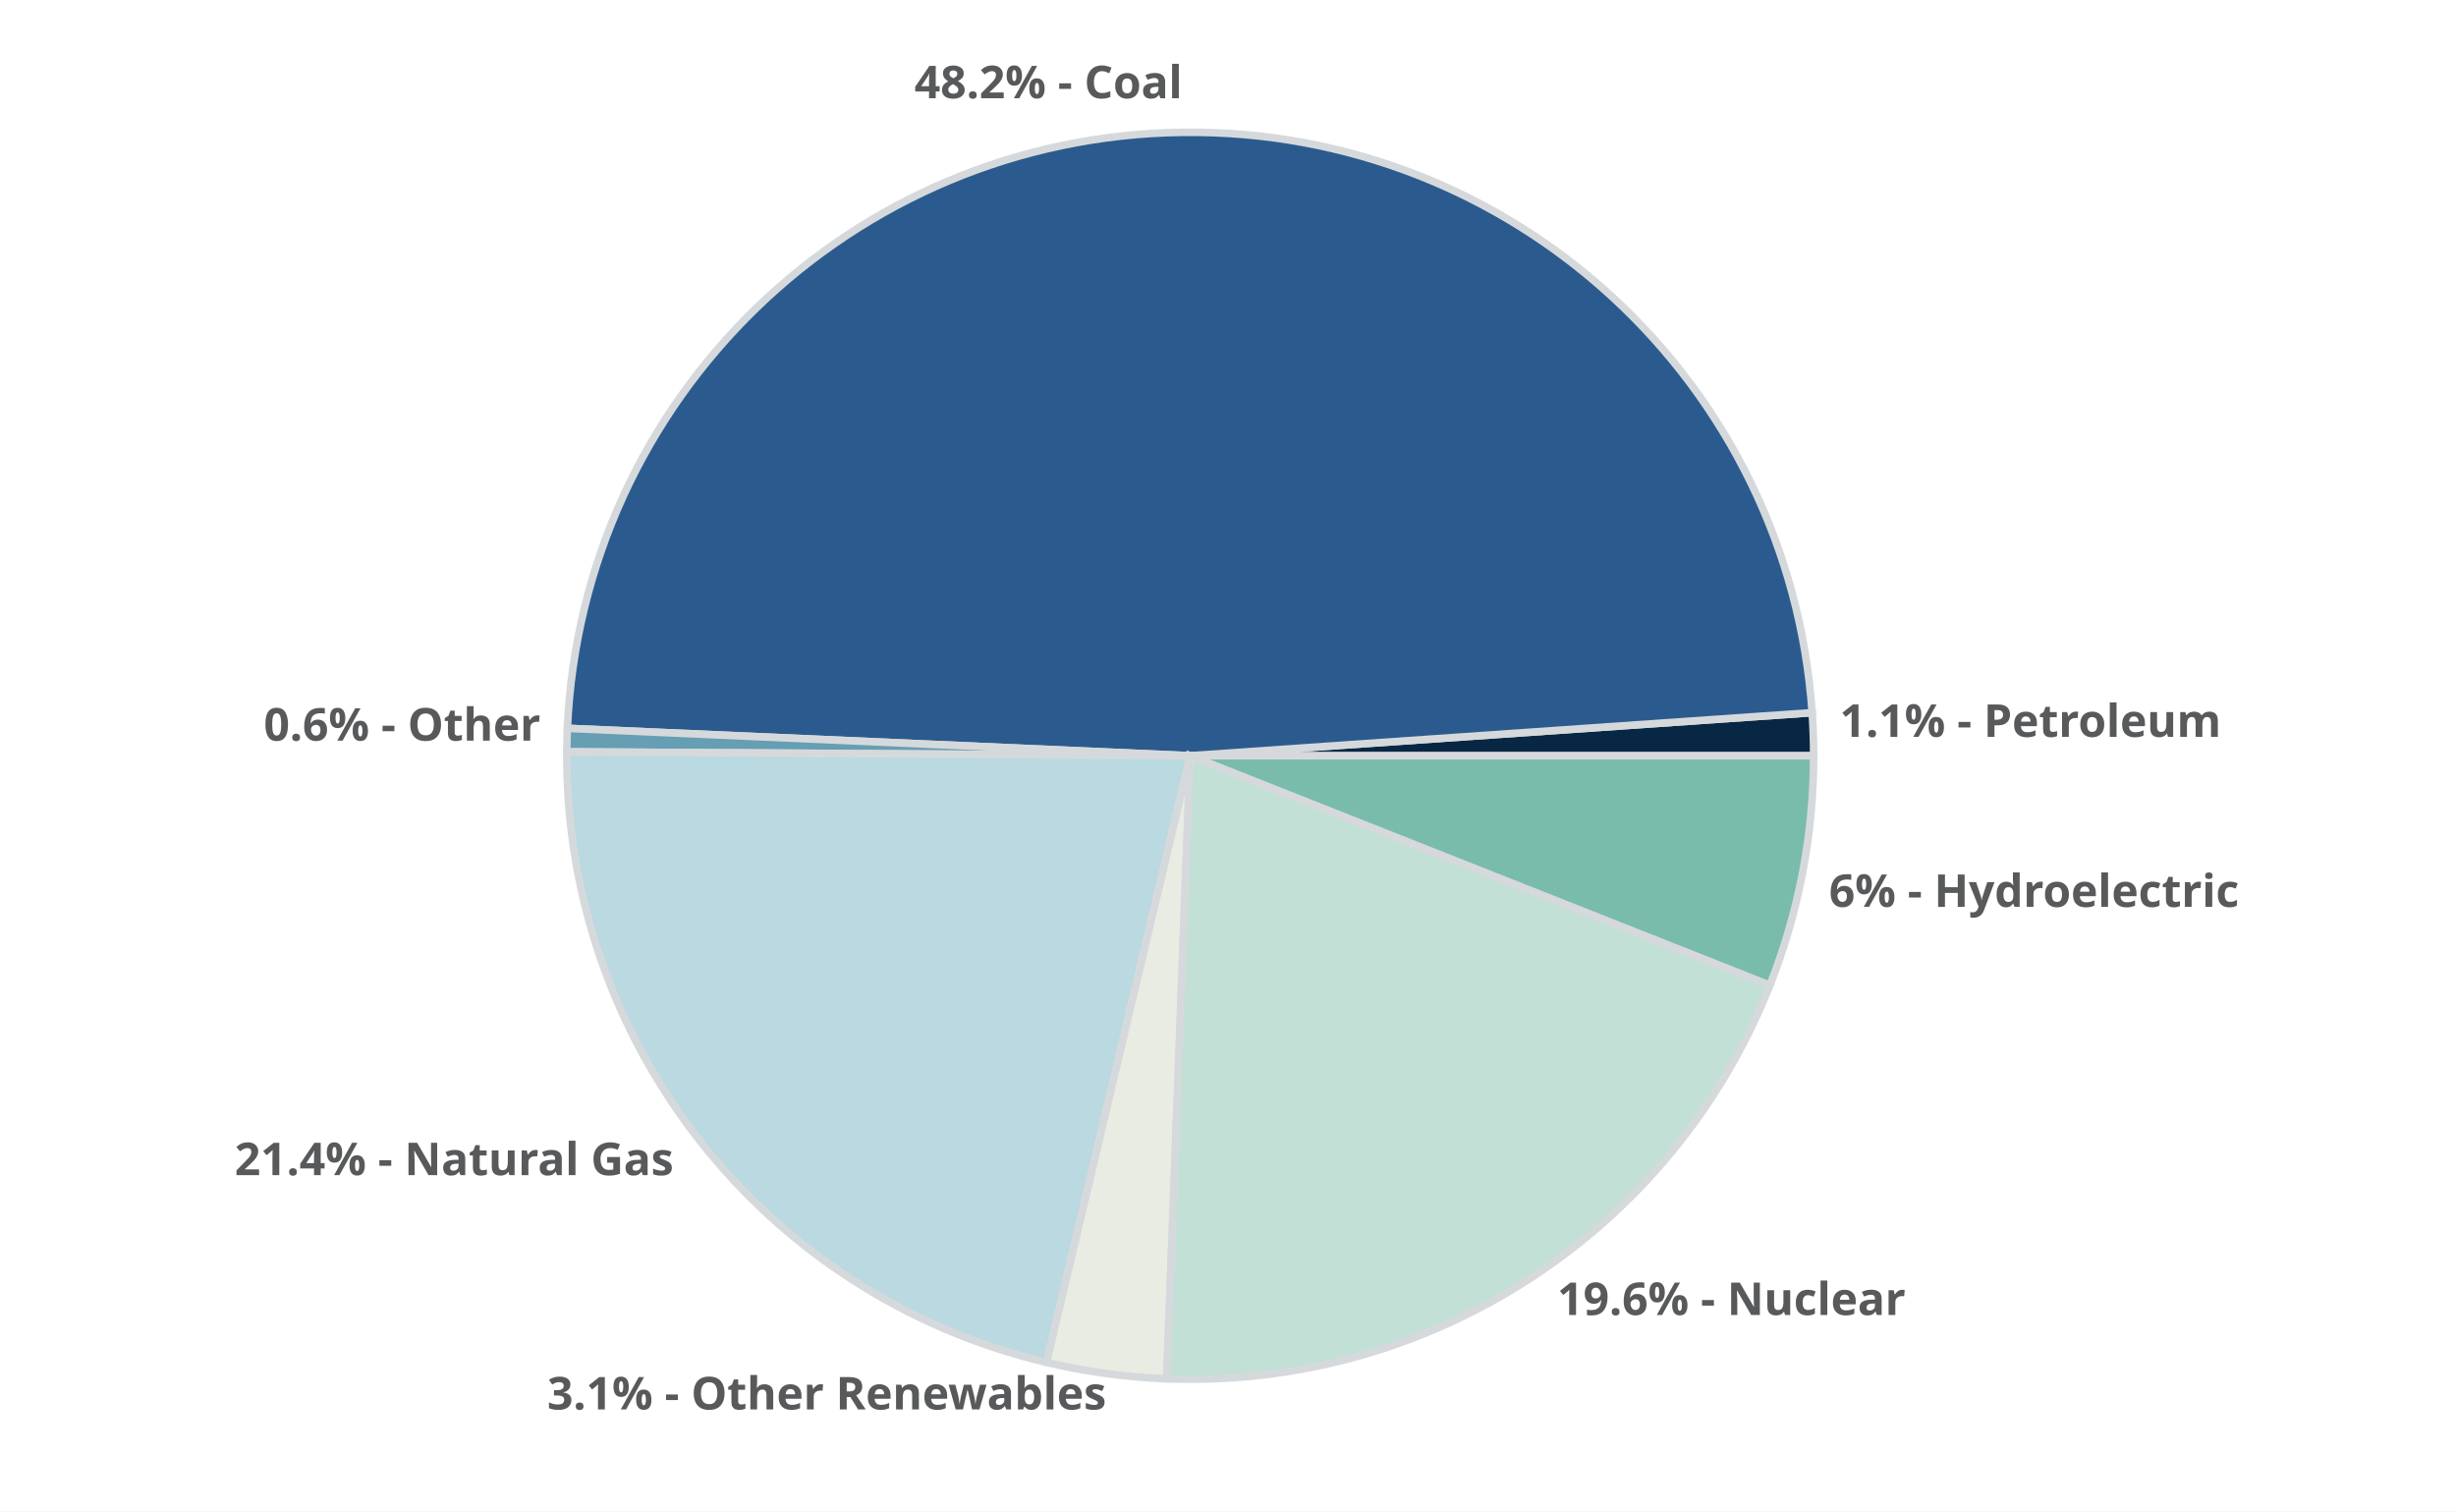
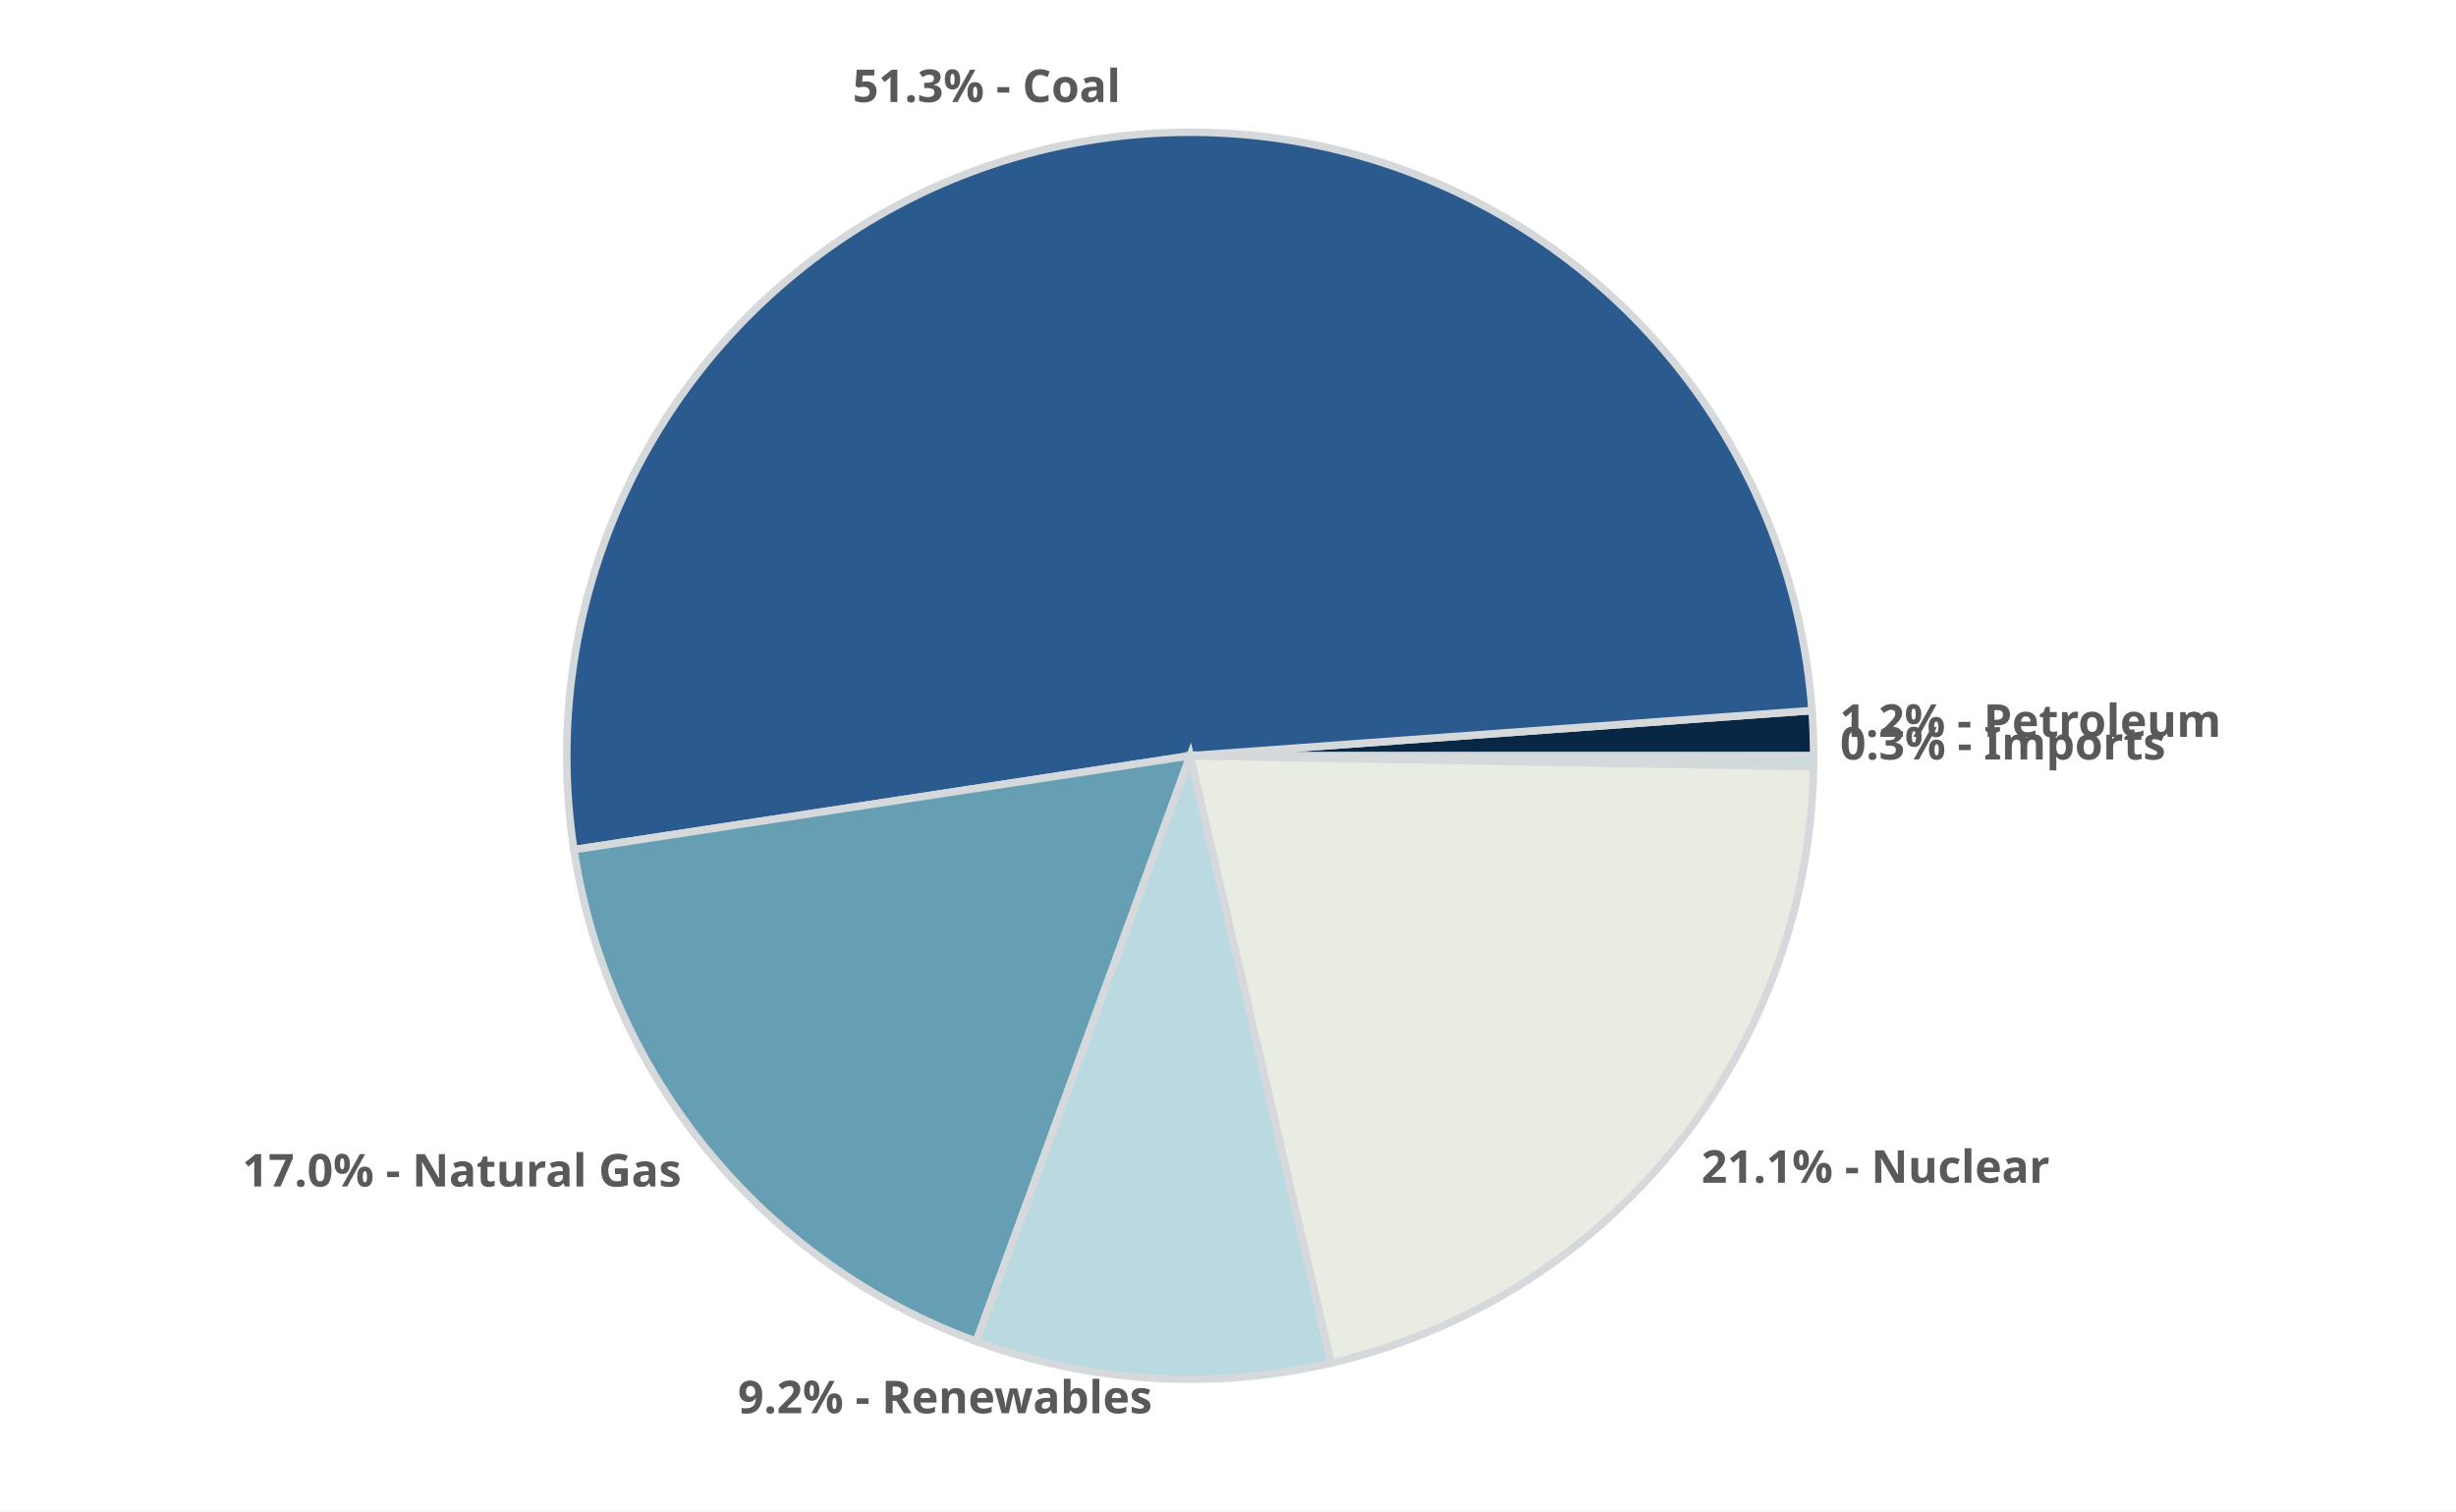
<svg xmlns="http://www.w3.org/2000/svg" height="400" version="1.1" width="650">
  <style type="text/css">
		.slice-10 { fill: #385a2a; stroke: #d6d9db; stroke-width:2;}

.slice-9 { fill: #66903d; stroke: #d6d9db; stroke-width:2;}

.slice-8 { fill: #c1d69f; stroke: #d6d9db; stroke-width:2;}

.slice-7 { fill: #79bcab; stroke: #d6d9db; stroke-width:2;}

.slice-6 { fill: #c2e0d5; stroke: #d6d9db; stroke-width:2;}

.slice-5 { fill: #e9ece3; stroke: #d6d9db; stroke-width:2; }

.slice-4 { fill: #bad9e0; stroke: #d6d9db; stroke-width:2;}

.slice-3 { fill: #669eb3; stroke: #d6d9db; stroke-width:2;}

.slice-2 { fill: #2b5b8e; stroke: #d6d9db; stroke-width:2;}

.slice-1{ fill: #072744; stroke: #d6d9db; stroke-width:2;}



.pie-label-right {font-family: sans-serif; font-size: 12px; font-weight: bold; fill: #58595b; text-anchor:start;}

.pie-label-left {font-family:sans-serif; font-size: 12px; font-weight: bold; fill: #58595b; text-anchor:end;}







	</style>
  <rect fill="white" height="400" width="650" x="0" y="0" />
  <text class="pie-label-right" x="486" y="195">
-     <tspan dy="0" x="486.901">
- 			1.1% - Petroleum
+     <tspan dy="0" x="486.891">
+ 			1.2% - Petroleum
		</tspan>
  </text>
-   <path class="slice-1" d="M 315,200  l 165,0  a165,165 0 0,0 -0.394,-11.395 z" />
-   <text class="pie-label-left" x="312" y="26">
-     <tspan dy="0" x="312.927">
- 			48.2% - Coal
+   <path class="slice-1" d="M 315,200  l 165,0  a165,165 0 0,0 -0.434,-11.963 z" />
+   <text class="pie-label-left" x="296" y="27">
+     <tspan dy="0" x="296.575">
+ 			51.3% - Coal
		</tspan>
  </text>
-   <path class="slice-2" d="M 315,200  l 164.606,-11.395  a165,165 0 0,0 -329.446,4.14 z" />
-   <text class="pie-label-left" x="143" y="196">
-     <tspan dy="0" x="143.052">
- 			0.6% - Other
+   <path class="slice-2" d="M 315,200  l 164.566,-11.963  a165,165 0 1,0 -327.682,36.822 z" />
+   <text class="pie-label-left" x="180" y="314">
+     <tspan dy="0" x="180.317">
+ 			17.0% - Natural Gas
		</tspan>
  </text>
-   <path class="slice-3" d="M 315,200  l -164.84,-7.255  a165,165 0 0,0 -0.156,6.218 z" />
-   <text class="pie-label-left" x="178" y="311">
-     <tspan dy="0" x="178.262">
- 			21.4% - Natural Gas
+   <path class="slice-3" d="M 315,200  l -163.116,24.86  a165,165 0 0,0 106.506,130.125 z" />
+   <text class="pie-label-left" x="304" y="374">
+     <tspan dy="0" x="304.934">
+ 			9.2% - Renewables
		</tspan>
  </text>
-   <path class="slice-4" d="M 315,200  l -164.997,-1.037  a165,165 0 0,0 126.982,161.598 z" />
-   <text class="pie-label-left" x="292" y="373">
-     <tspan dy="0" x="292.778">
- 			3.1% - Other Renewables
+   <path class="slice-4" d="M 315,200  l -56.61,154.985  a165,165 0 0,0 93.924,5.741 z" />
+   <text class="pie-label-right" x="450" y="313">
+     <tspan dy="0" x="450.287">
+ 			21.1% - Nuclear
		</tspan>
  </text>
-   <path class="slice-5" d="M 315,200  l -38.014,160.561  a165,165 0 0,0 31.795,4.322 z" />
-   <text class="pie-label-right" x="412" y="348">
-     <tspan dy="0" x="412.155">
- 			19.6% - Nuclear
+   <path class="slice-5" d="M 315,200  l 37.314,160.726  a165,165 0 0,0 127.661,-157.829 z" />
+   <text class="pie-label-right" x="486" y="201">
+     <tspan dy="0" x="486.994">
+ 			0.3% - Imports
		</tspan>
  </text>
-   <path class="slice-6" d="M 315,200  l -6.219,164.883  a165,165 0 0,0 159.632,-104.142 z" />
-   <text class="pie-label-right" x="484" y="240">
-     <tspan dy="0" x="484.077">
- 			6% - Hydroelectric
- 		</tspan>
-   </text>
-   <path class="slice-7" d="M 315,200  l 153.413,60.741  a165,165 0 0,0 11.587,-60.741 z" />
+   <path class="slice-6" d="M 315,200  l 164.975,2.896  a165,165 0 0,0 0.025,-2.896 z" />
</svg>
